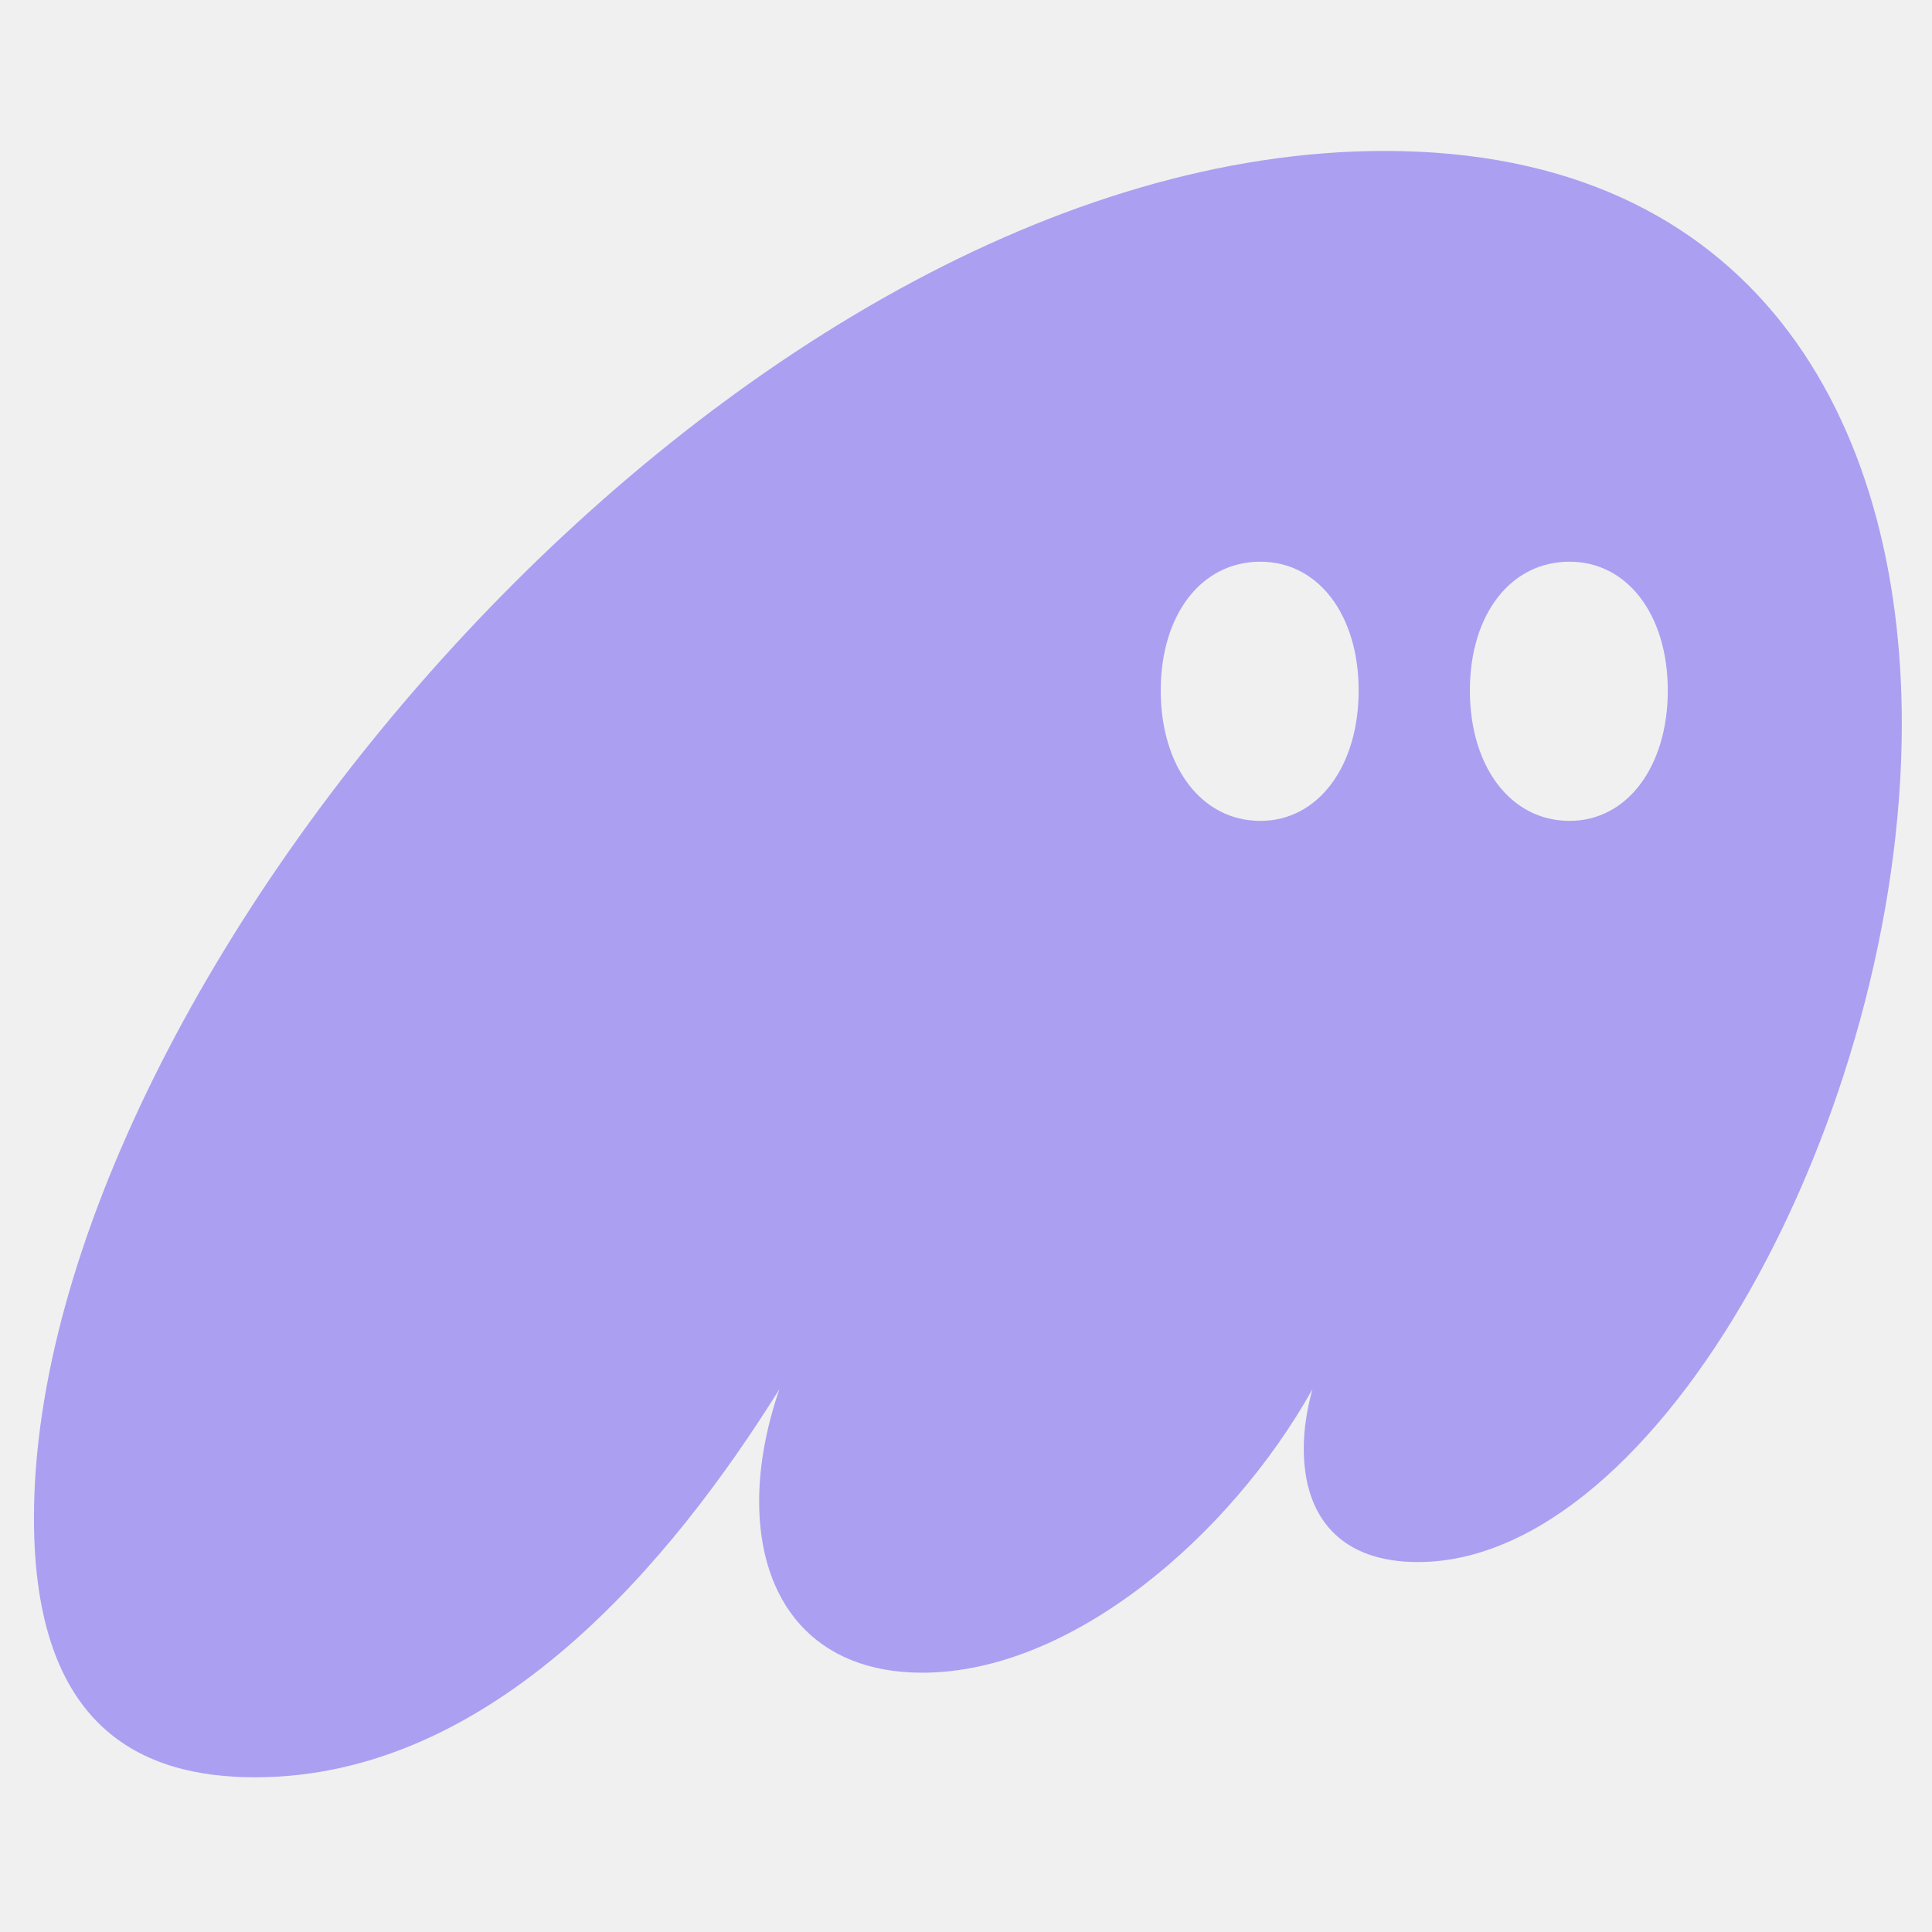
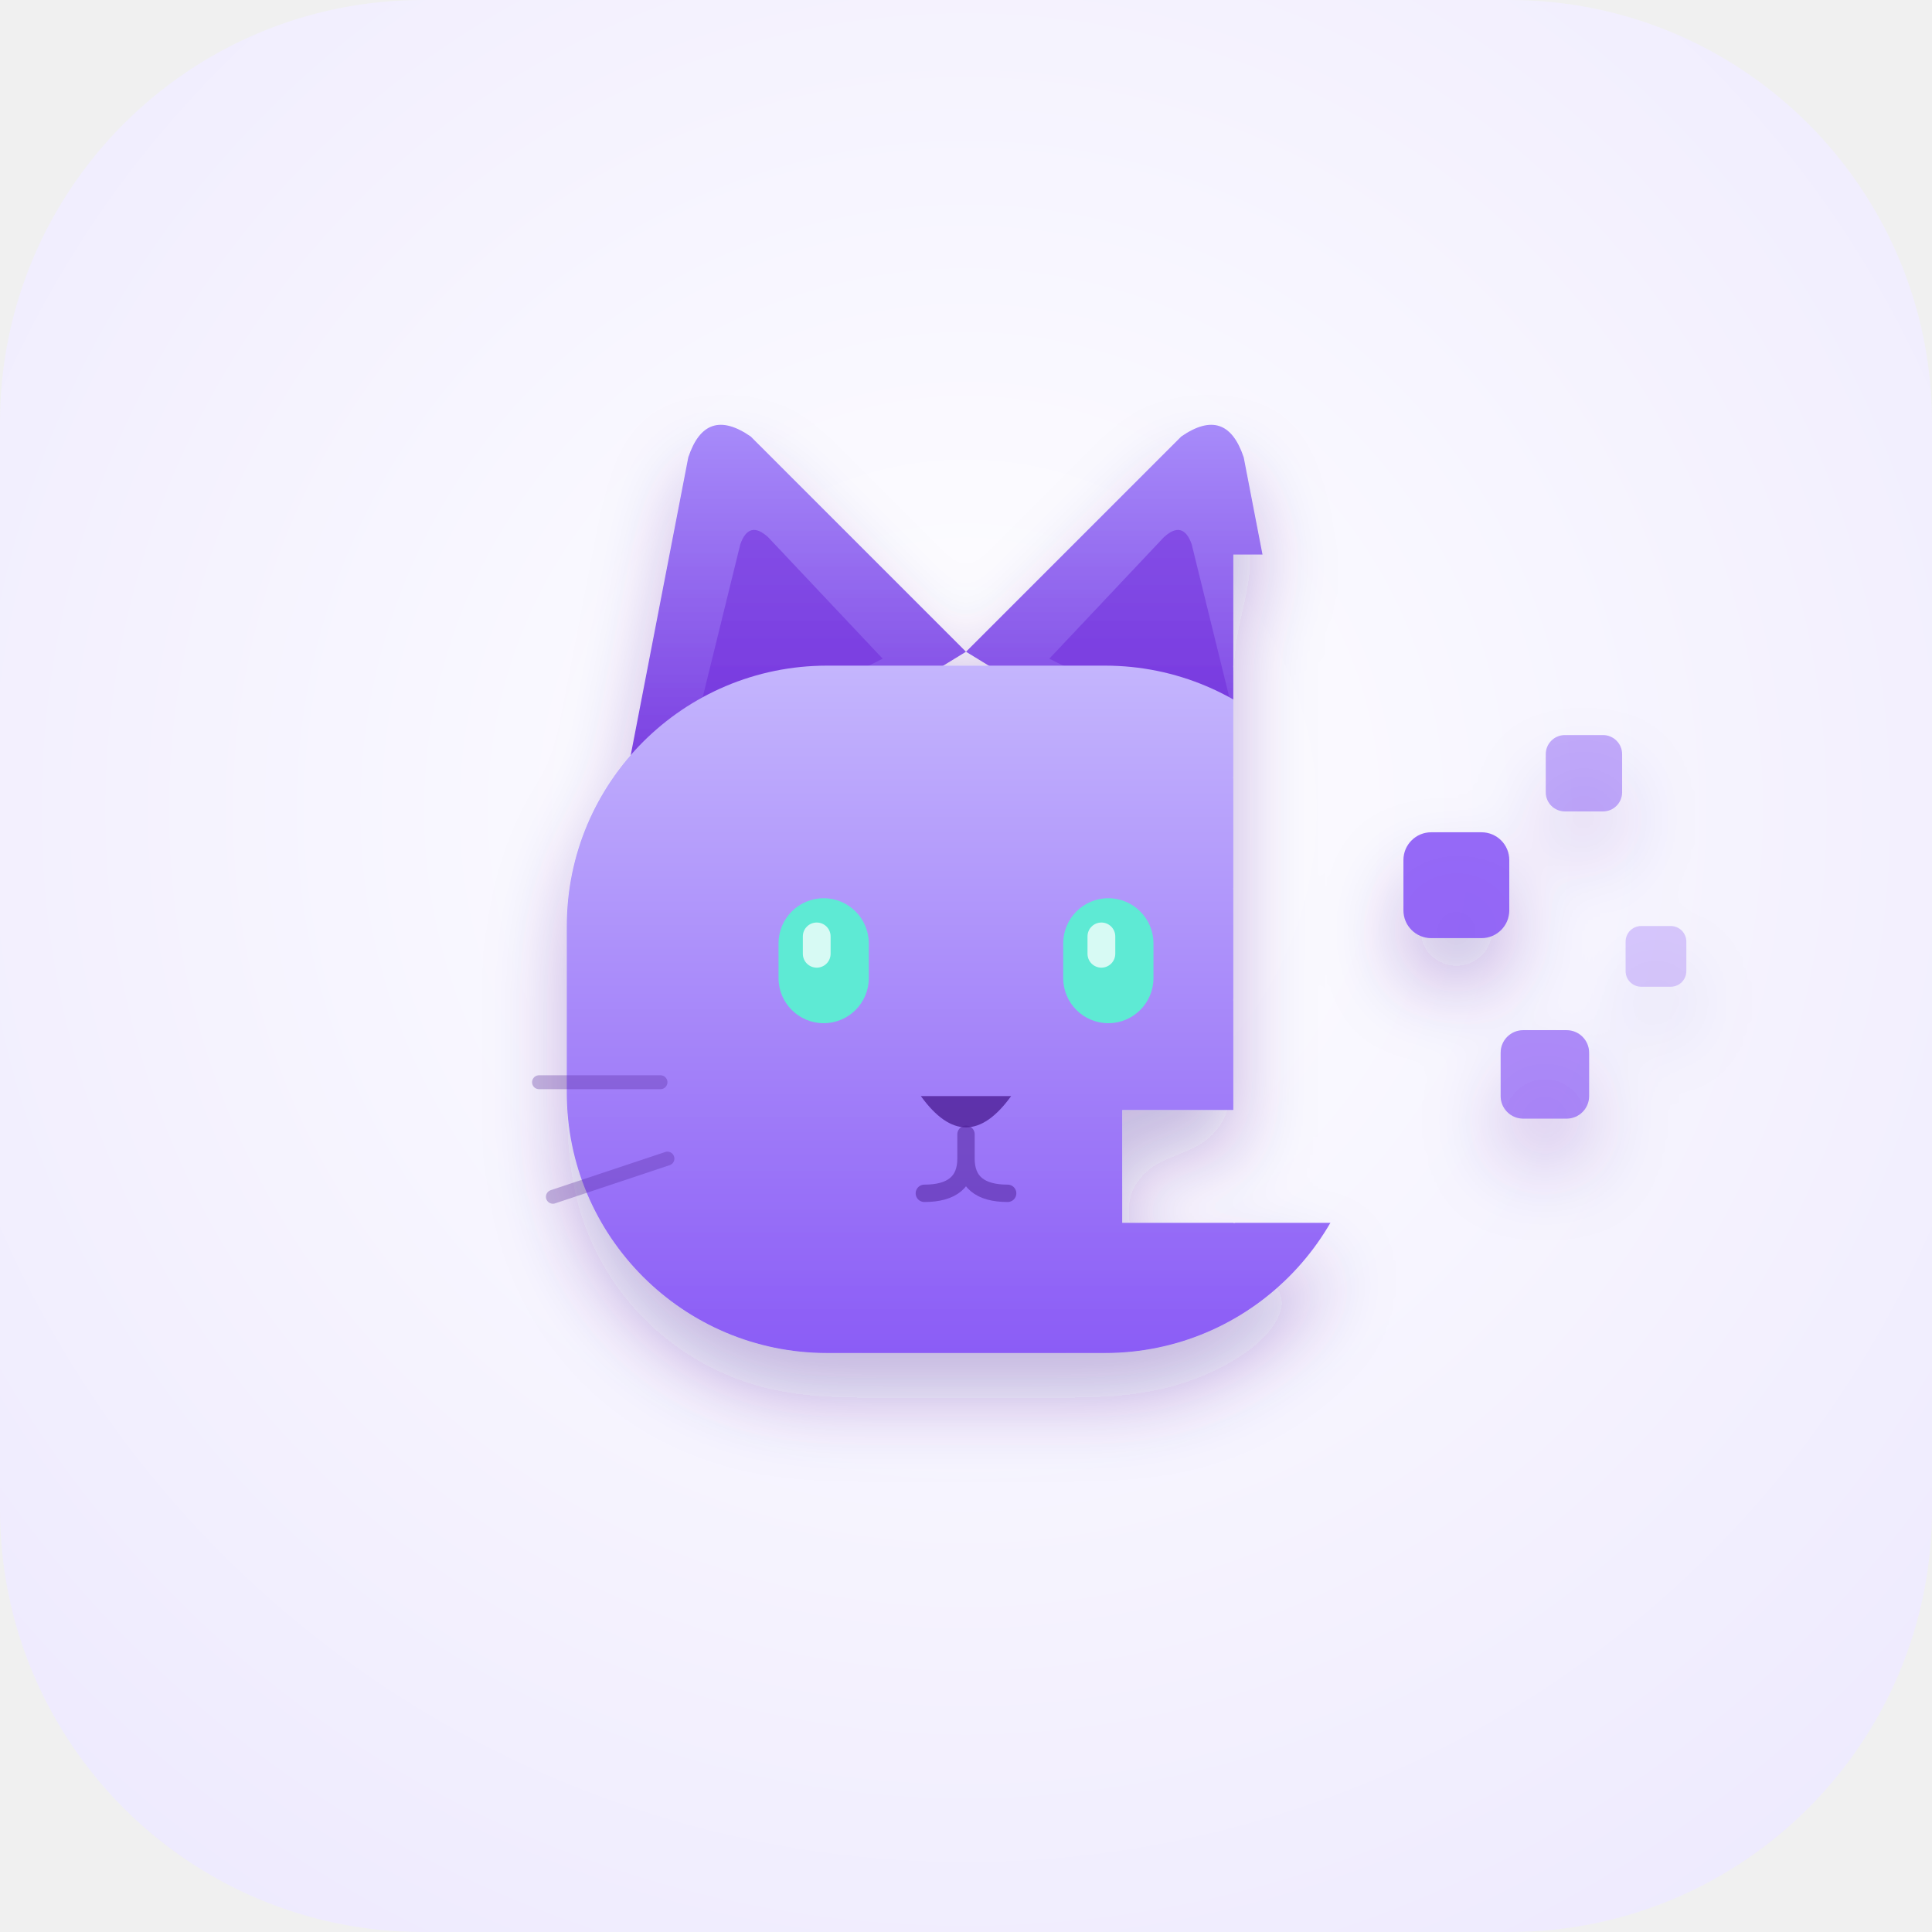
- <svg xmlns="http://www.w3.org/2000/svg" version="1.1" width="512" height="512">
-   <svg version="1.1" width="512" height="512">
-     <svg width="512" height="512" viewBox="0 0 512 512" fill="none">
-       <path d="M9 402.313C9 458.146 37.712 471 67.573 471C130.74 471 178.211 413.56 206.541 368.171C203.095 378.212 201.181 388.254 201.181 397.895C201.181 424.405 215.729 443.284 244.441 443.284C283.872 443.284 325.984 407.133 347.805 368.171C346.274 373.794 345.508 379.016 345.508 383.836C345.508 402.313 355.462 413.962 375.752 413.962C439.684 413.962 504 295.467 504 191.834C504 111.097 464.951 40 366.947 40C194.673 40 9 260.119 9 402.313ZM307.608 182.997C307.608 162.913 318.327 148.855 334.023 148.855C349.336 148.855 360.056 162.913 360.056 182.997C360.056 203.081 349.336 217.541 334.023 217.541C318.327 217.541 307.608 203.081 307.608 182.997ZM389.534 182.997C389.534 162.913 400.253 148.855 415.949 148.855C431.262 148.855 441.981 162.913 441.981 182.997C441.981 203.081 431.262 217.541 415.949 217.541C400.253 217.541 389.534 203.081 389.534 182.997Z" fill="#AB9FF2" />
-     </svg>
-   </svg>
-   <style>@media (prefers-color-scheme: light) { :root { filter: none; } }
- @media (prefers-color-scheme: dark) { :root { filter: none; } }
- </style>
+ <svg xmlns="http://www.w3.org/2000/svg" viewBox="0 0 1024 1024" width="1024" height="1024">
+   <defs>
+     <linearGradient id="headf" x1="0" y1="0" x2="0" y2="1">
+       <stop offset="0" stop-color="#C4B5FD" />
+       <stop offset="1" stop-color="#8B5CF6" />
+     </linearGradient>
+     <linearGradient id="earf" x1="0" y1="0" x2="0" y2="1">
+       <stop offset="0" stop-color="#A78BFA" />
+       <stop offset="1" stop-color="#6D28D9" />
+     </linearGradient>
+     <filter id="shf" x="-40%" y="-40%" width="180%" height="190%">
+       <feDropShadow dx="0" dy="26" stdDeviation="22" flood-color="#4C1D95" flood-opacity="0.3" />
+     </filter>
+     <radialGradient id="bgf" cx="0.5" cy="0.42" r="0.72">
+       <stop offset="0" stop-color="#FFFFFF" />
+       <stop offset="1" stop-color="#EDE9FE" />
+     </radialGradient>
+   </defs>
+   <rect width="1024" height="1024" rx="224" fill="url(#bgf)" />
+   <g transform="translate(512,500) scale(0.92) translate(-512,-512)">
+     <mask id="cmf">
+       <rect x="222" y="152" width="860" height="656" fill="#fff" />
+       <rect x="666" y="288" width="65" height="65" fill="#000" />
+       <rect x="730" y="288" width="65" height="65" fill="#000" />
+       <rect x="794" y="288" width="65" height="65" fill="#000" />
+       <rect x="858" y="288" width="65" height="65" fill="#000" />
+       <rect x="666" y="352" width="65" height="65" fill="#000" />
+       <rect x="730" y="352" width="65" height="65" fill="#000" />
+       <rect x="794" y="352" width="65" height="65" fill="#000" />
+       <rect x="858" y="352" width="65" height="65" fill="#000" />
+       <rect x="666" y="416" width="65" height="65" fill="#000" />
+       <rect x="730" y="416" width="65" height="65" fill="#000" />
+       <rect x="794" y="416" width="65" height="65" fill="#000" />
+       <rect x="858" y="416" width="65" height="65" fill="#000" />
+       <rect x="666" y="480" width="65" height="65" fill="#000" />
+       <rect x="730" y="480" width="65" height="65" fill="#000" />
+       <rect x="794" y="480" width="65" height="65" fill="#000" />
+       <rect x="858" y="480" width="65" height="65" fill="#000" />
+       <rect x="666" y="544" width="65" height="65" fill="#000" />
+       <rect x="730" y="544" width="65" height="65" fill="#000" />
+       <rect x="794" y="544" width="65" height="65" fill="#000" />
+       <rect x="858" y="544" width="65" height="65" fill="#000" />
+       <rect x="602" y="608" width="65" height="65" fill="#000" />
+       <rect x="666" y="608" width="65" height="65" fill="#000" />
+       <rect x="730" y="608" width="65" height="65" fill="#000" />
+       <rect x="794" y="608" width="65" height="65" fill="#000" />
+       <rect x="858" y="608" width="65" height="65" fill="#000" />
+       <rect x="730" y="672" width="65" height="65" fill="#000" />
+       <rect x="794" y="672" width="65" height="65" fill="#000" />
+       <rect x="858" y="672" width="65" height="65" fill="#000" />
+       <rect x="666" y="736" width="65" height="65" fill="#000" />
+       <rect x="730" y="736" width="65" height="65" fill="#000" />
+       <rect x="794" y="736" width="65" height="65" fill="#000" />
+       <rect x="858" y="736" width="65" height="65" fill="#000" />
+       <rect x="666" y="800" width="65" height="65" fill="#000" />
+       <rect x="730" y="800" width="65" height="65" fill="#000" />
+       <rect x="794" y="800" width="65" height="65" fill="#000" />
+       <rect x="858" y="800" width="65" height="65" fill="#000" />
+     </mask>
+     <g filter="url(#shf)">
+       <g mask="url(#cmf)">
+         <path d="M306 470 L352 232 Q362 202 388 220 L512 344 Z" fill="url(#earf)" />
+         <path d="M718 470 L672 232 Q662 202 636 220 L512 344 Z" fill="url(#earf)" />
+         <path d="M352 404 L382 282 Q387 268 398 278 L464 348 Z" fill="#6D28D9" opacity="0.5" />
+         <path d="M672 404 L642 282 Q637 268 626 278 L560 348 Z" fill="#6D28D9" opacity="0.5" />
+         <rect x="282" y="352" width="460" height="396" rx="150" fill="url(#headf)" />
+       </g>
+       <rect x="764" y="448" width="61" height="61" rx="16" fill="#8B5CF6" opacity="0.9" />
+       <rect x="820" y="562" width="51" height="51" rx="13" fill="#8B5CF6" opacity="0.68" />
+       <rect x="846" y="392" width="44" height="44" rx="11" fill="#8B5CF6" opacity="0.5" />
+       <rect x="892" y="502" width="35" height="35" rx="9" fill="#8B5CF6" opacity="0.3" />
+     </g>
+     <rect x="404" y="486" width="52" height="72" rx="26" fill="#5EEAD4" />
+     <rect x="568" y="486" width="52" height="72" rx="26" fill="#5EEAD4" />
+     <rect x="418" y="500" width="16" height="26" rx="8" fill="#ffffff" opacity="0.75" />
+     <rect x="582" y="500" width="16" height="26" rx="8" fill="#ffffff" opacity="0.75" />
+     <path d="M486 600 L538 600 Q512 636 486 600 Z" fill="#4C1D95" opacity="0.78" />
+     <path d="M512 622 v14 q0 20 -24 20 M512 636 q0 20 24 20" stroke="#4C1D95" stroke-width="10" fill="none" stroke-linecap="round" opacity="0.5" />
+     <g stroke="#4C1D95" stroke-width="8" stroke-linecap="round" opacity="0.30">
+       <path d="M336 592 h-70" />
+       <path d="M340 636 l-66 22" />
+     </g>
+   </g>
</svg>
